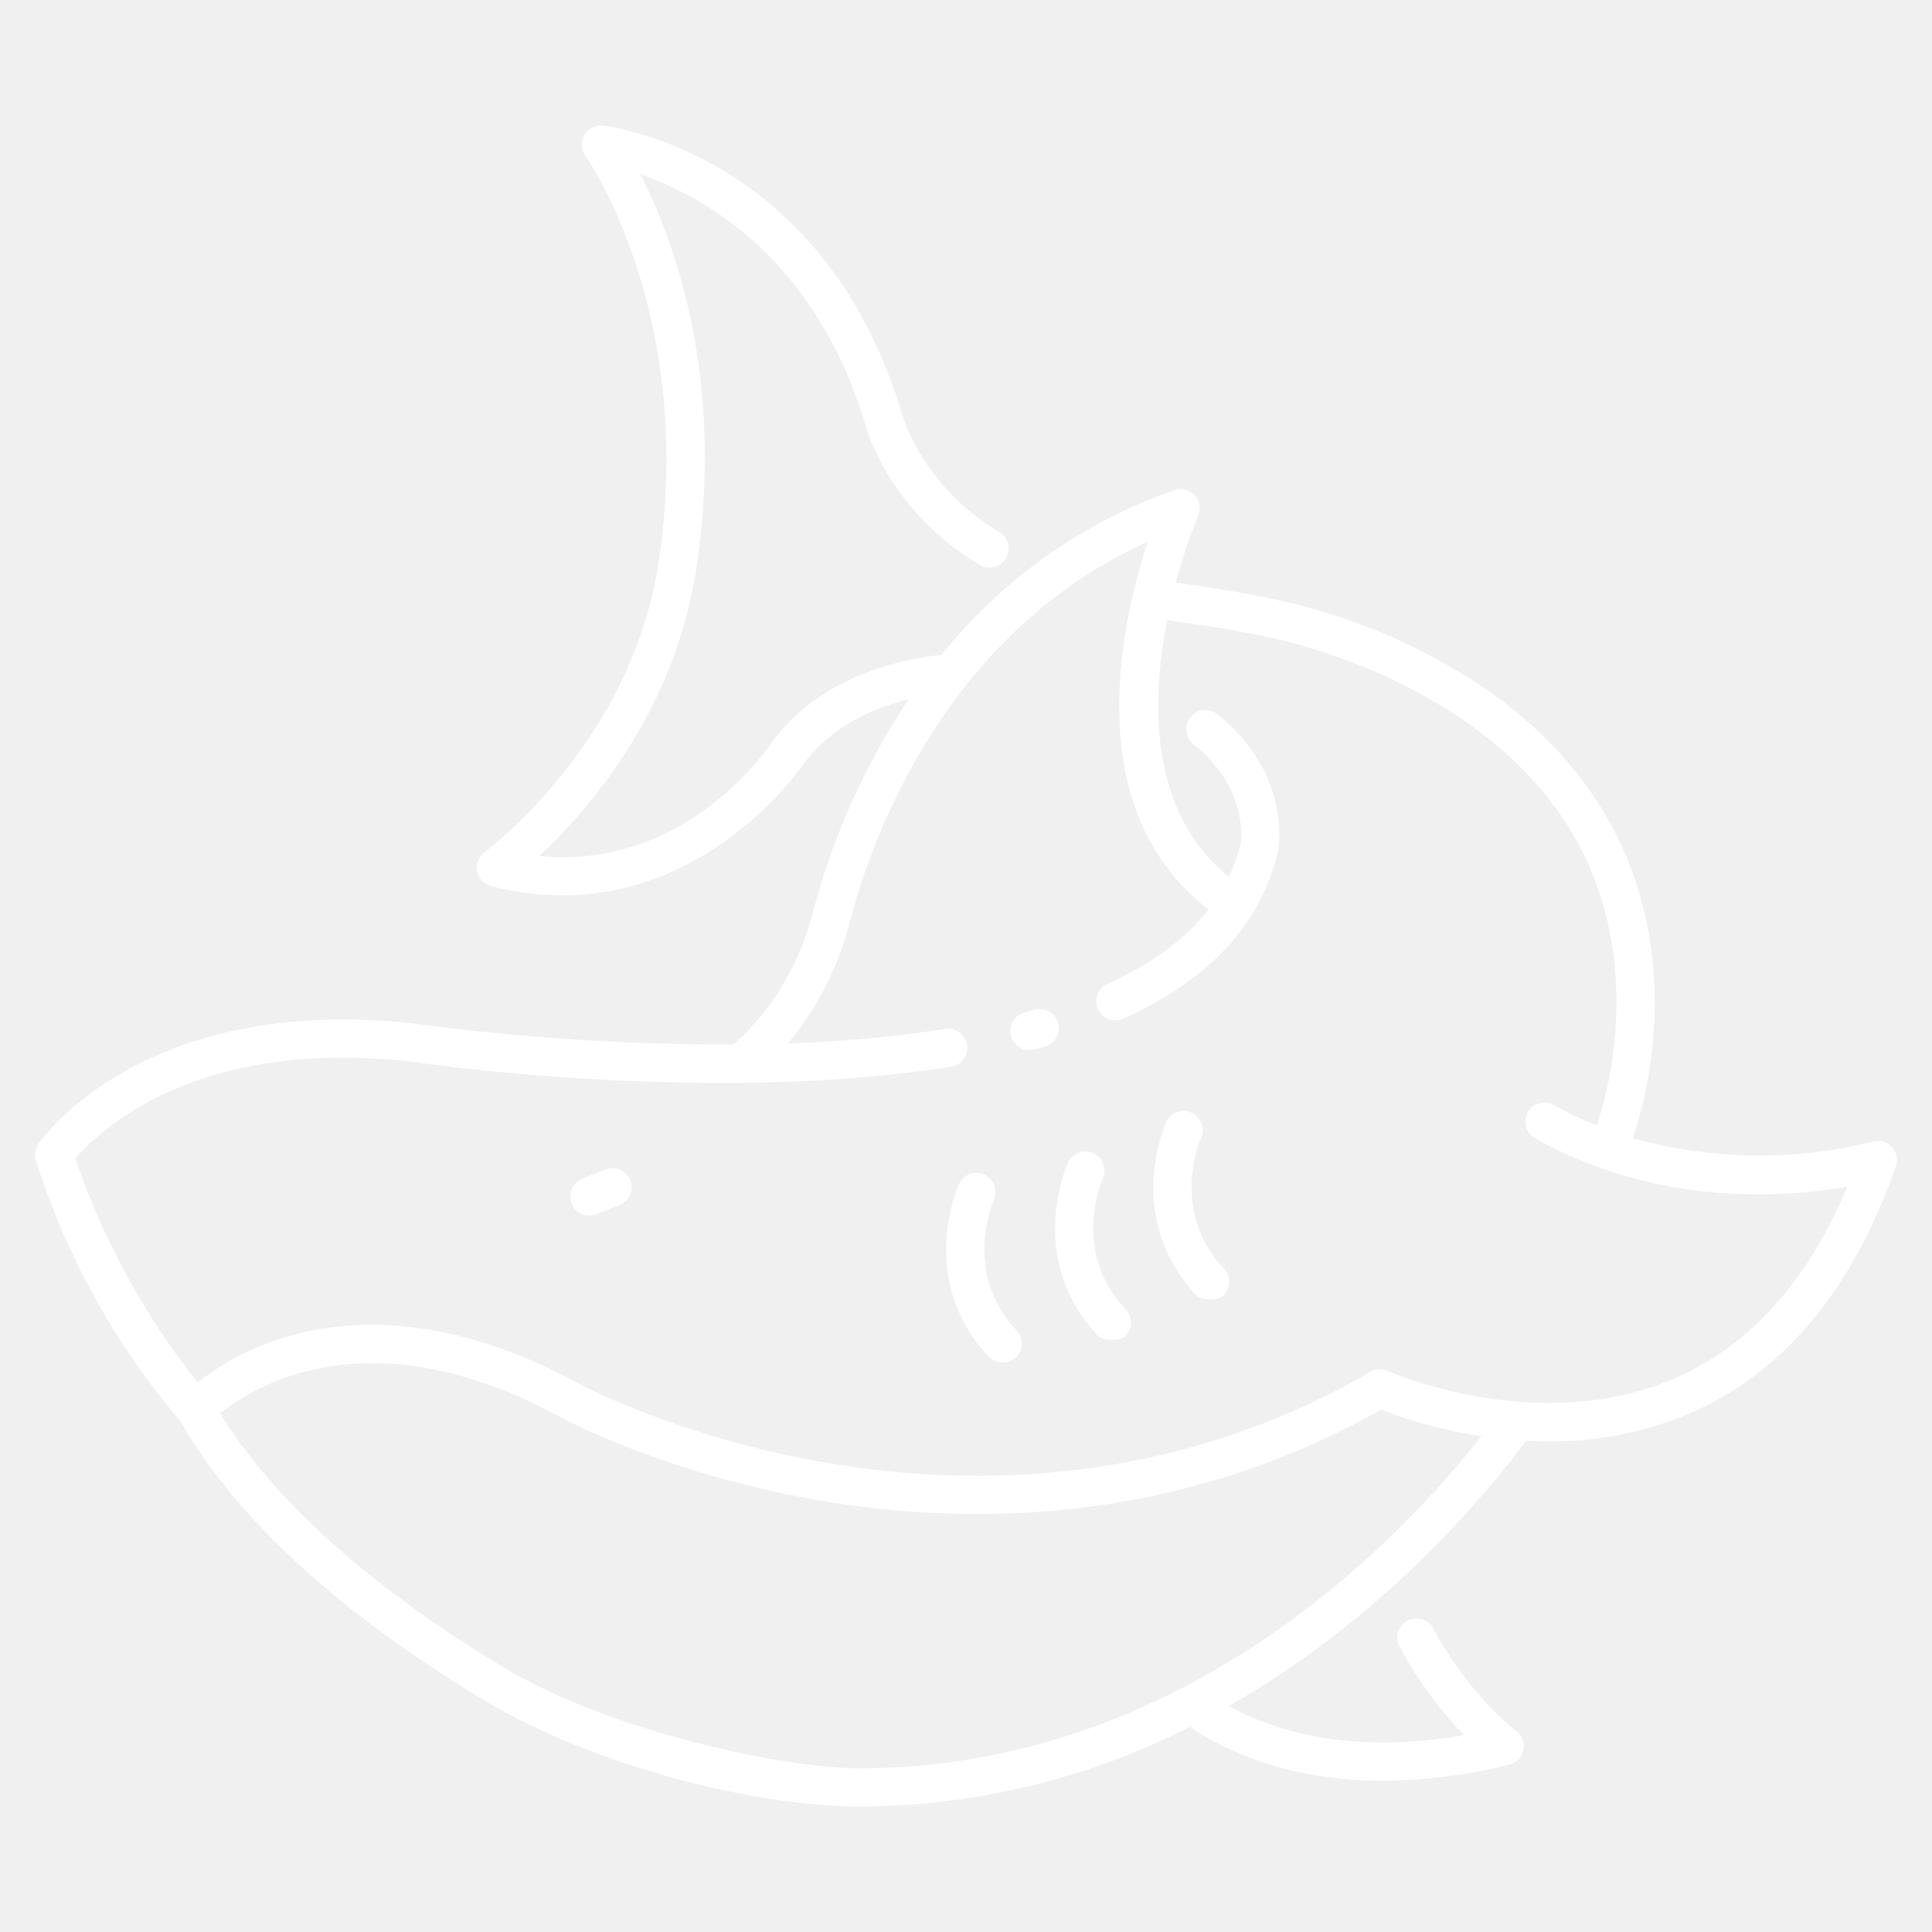
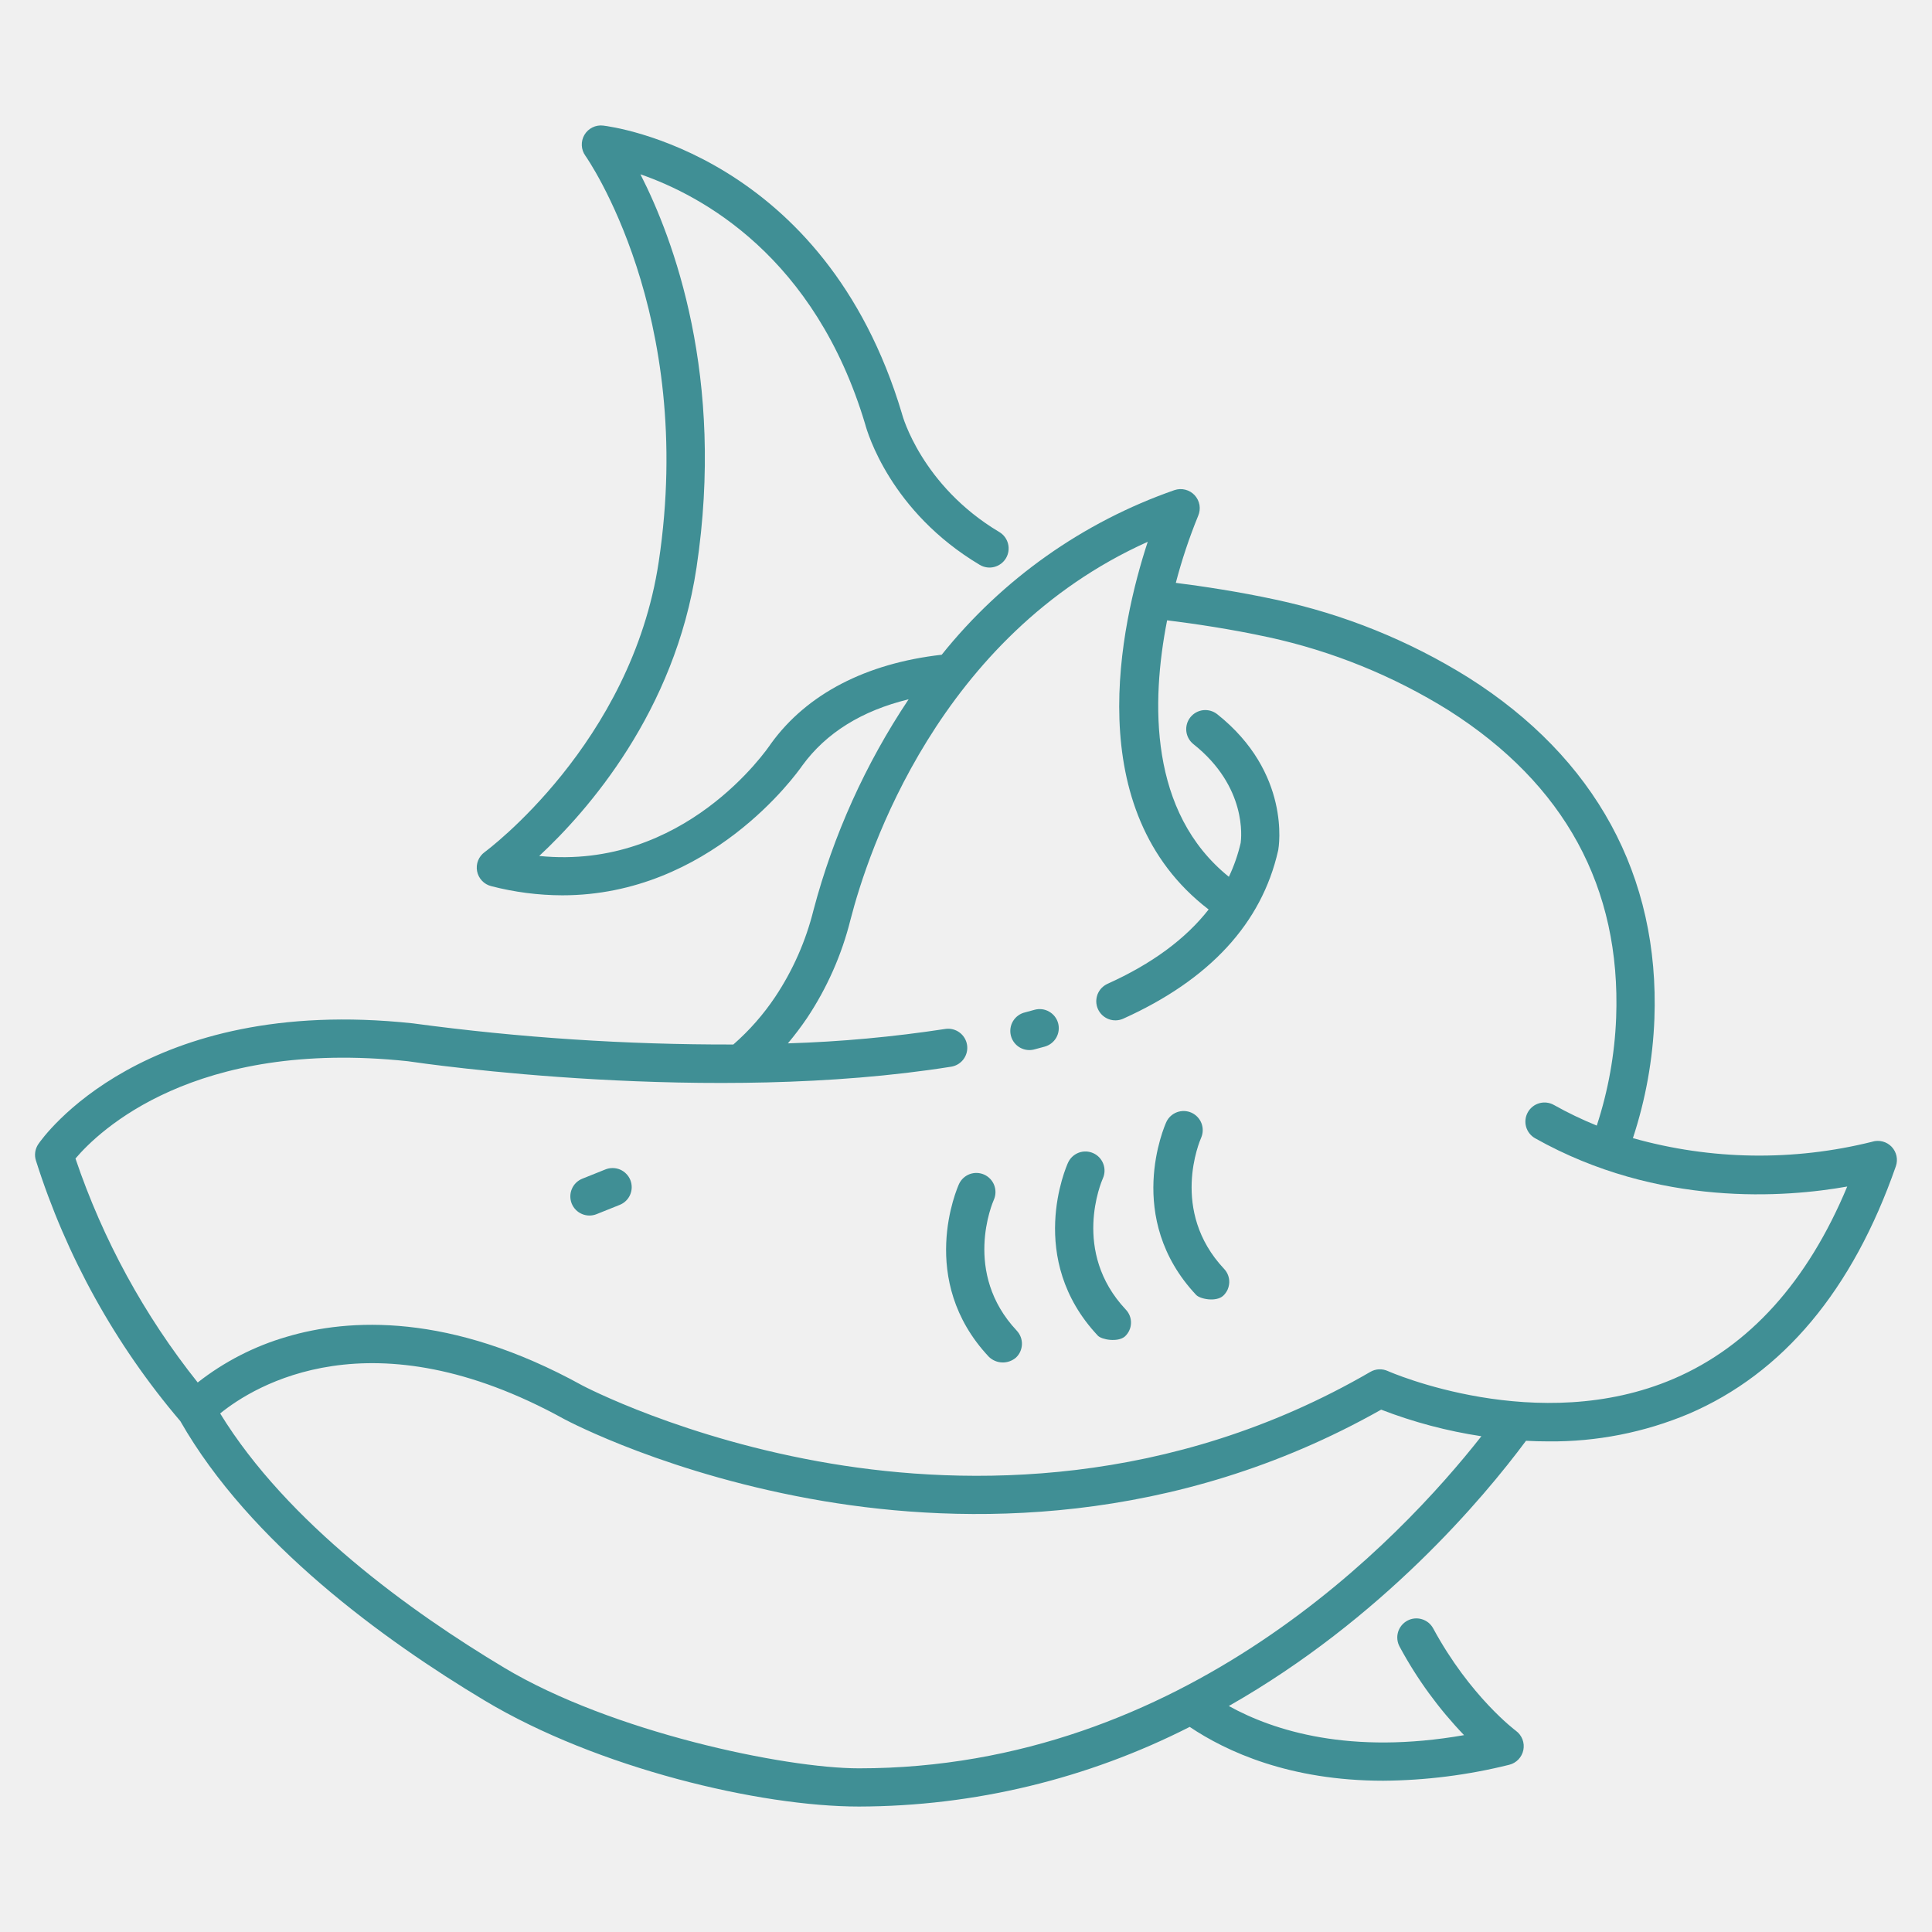
<svg xmlns="http://www.w3.org/2000/svg" width="63" height="63" viewBox="0 0 63 63" fill="none">
-   <path d="M34.503 33.361C34.458 33.201 34.352 33.067 34.208 32.986C34.064 32.904 33.894 32.884 33.735 32.928C33.634 32.956 33.532 32.984 33.431 33.011C33.349 33.029 33.272 33.064 33.204 33.113C33.136 33.161 33.078 33.224 33.035 33.295C32.991 33.367 32.963 33.446 32.951 33.529C32.939 33.612 32.944 33.696 32.965 33.777C32.986 33.858 33.024 33.934 33.075 34C33.126 34.066 33.19 34.122 33.263 34.162C33.336 34.203 33.417 34.229 33.5 34.238C33.583 34.247 33.668 34.239 33.748 34.215C33.856 34.187 33.963 34.157 34.07 34.128C34.229 34.083 34.364 33.977 34.445 33.834C34.526 33.69 34.547 33.52 34.503 33.361Z" fill="#fff" />
-   <path d="M61.054 37.23C58.486 37.871 55.795 37.831 53.247 37.113C53.661 35.856 53.897 34.548 53.948 33.227C54.121 28.563 52.023 24.714 47.883 22.095C45.951 20.888 43.823 20.028 41.595 19.553C40.409 19.297 39.243 19.121 38.342 19.006C38.536 18.263 38.779 17.534 39.07 16.822C39.118 16.711 39.133 16.588 39.114 16.469C39.093 16.349 39.039 16.238 38.957 16.149C38.874 16.06 38.768 15.997 38.651 15.968C38.533 15.938 38.41 15.944 38.295 15.983C35.312 17.024 32.683 18.884 30.708 21.35C28.239 21.631 26.318 22.628 25.149 24.237C25.144 24.243 25.139 24.251 25.135 24.257C25.012 24.44 22.307 28.389 17.583 27.912C19.156 26.448 22.005 23.218 22.713 18.505C23.648 12.286 21.959 7.791 20.884 5.684C22.891 6.378 26.578 8.368 28.214 13.838C28.281 14.088 29.032 16.681 31.948 18.419C32.09 18.504 32.26 18.529 32.42 18.488C32.58 18.447 32.718 18.345 32.803 18.203C32.887 18.061 32.912 17.891 32.871 17.731C32.831 17.571 32.728 17.433 32.586 17.349C30.048 15.835 29.424 13.539 29.419 13.518C29.417 13.509 29.414 13.501 29.412 13.492C26.886 5.03 19.96 4.129 19.666 4.095C19.546 4.081 19.425 4.102 19.317 4.156C19.208 4.21 19.118 4.294 19.057 4.398C18.996 4.503 18.966 4.622 18.972 4.743C18.977 4.864 19.018 4.98 19.088 5.078C19.125 5.129 22.697 10.223 21.48 18.32C20.589 24.251 15.851 27.752 15.804 27.786C15.708 27.856 15.634 27.951 15.59 28.061C15.546 28.171 15.535 28.291 15.557 28.408C15.579 28.524 15.634 28.632 15.715 28.718C15.796 28.805 15.9 28.866 16.015 28.895C16.773 29.092 17.554 29.193 18.337 29.195C23.133 29.195 25.96 25.255 26.161 24.965C26.937 23.899 28.101 23.175 29.629 22.803C28.223 24.908 27.174 27.231 26.527 29.678C26.277 30.683 25.856 31.639 25.282 32.501C24.897 33.079 24.436 33.603 23.913 34.06C20.42 34.068 16.93 33.838 13.469 33.371C13.46 33.37 13.451 33.369 13.442 33.368C4.678 32.434 1.387 37.106 1.251 37.306C1.198 37.384 1.163 37.473 1.149 37.566C1.135 37.66 1.143 37.755 1.172 37.845C2.159 40.963 3.76 43.852 5.881 46.342C8.15 50.316 12.524 53.488 15.804 55.453C19.483 57.657 24.775 58.909 28.012 58.909C31.76 58.901 35.454 58.011 38.795 56.312C39.989 57.114 42.05 58.067 45.104 58.067C46.489 58.057 47.867 57.883 49.211 57.548C49.326 57.52 49.431 57.46 49.513 57.374C49.595 57.289 49.651 57.181 49.675 57.065C49.698 56.949 49.688 56.828 49.645 56.717C49.602 56.607 49.529 56.51 49.433 56.44C49.418 56.429 47.937 55.322 46.735 53.101C46.696 53.029 46.643 52.965 46.58 52.913C46.516 52.862 46.443 52.823 46.365 52.8C46.286 52.776 46.204 52.769 46.122 52.777C46.041 52.785 45.962 52.81 45.89 52.849C45.818 52.888 45.754 52.941 45.703 53.004C45.651 53.068 45.612 53.141 45.589 53.219C45.566 53.298 45.558 53.38 45.567 53.461C45.575 53.543 45.6 53.622 45.639 53.694C46.205 54.747 46.913 55.718 47.741 56.581C44.035 57.227 41.545 56.446 40.07 55.631C45.061 52.792 48.368 48.857 49.761 46.982C50 46.995 50.243 47.002 50.492 47.002C52.062 47.017 53.619 46.711 55.067 46.103C58.139 44.786 60.412 42.069 61.821 38.031C61.859 37.922 61.866 37.805 61.842 37.693C61.817 37.581 61.762 37.477 61.683 37.394C61.603 37.311 61.502 37.252 61.391 37.223C61.28 37.194 61.163 37.196 61.053 37.229L61.054 37.23ZM28.011 57.663C25.581 57.663 19.935 56.475 16.444 54.384C13.396 52.558 9.372 49.663 7.179 46.091C8.285 45.193 12.111 42.803 18.398 46.275C18.537 46.349 21.866 48.109 26.858 48.949C31.413 49.715 38.24 49.806 45.038 45.967C46.092 46.374 47.188 46.665 48.306 46.834C45.656 50.207 38.595 57.663 28.011 57.663ZM54.586 44.956C50.153 46.863 45.301 44.729 45.253 44.707C45.163 44.666 45.064 44.647 44.965 44.652C44.865 44.657 44.769 44.686 44.684 44.736C38.134 48.538 31.511 48.461 27.108 47.727C22.306 46.926 19.018 45.193 18.993 45.18C14.66 42.787 11.359 42.994 9.353 43.59C8.298 43.896 7.311 44.403 6.447 45.081C4.705 42.896 3.357 40.425 2.461 37.778C3.212 36.892 6.325 33.866 13.297 34.605C13.857 34.688 23.163 36.038 31.026 34.782C31.187 34.754 31.331 34.664 31.426 34.53C31.521 34.397 31.56 34.232 31.534 34.07C31.508 33.909 31.42 33.764 31.288 33.667C31.156 33.57 30.991 33.528 30.829 33.552C29.128 33.812 27.413 33.97 25.692 34.023C25.913 33.759 26.121 33.484 26.314 33.2C26.968 32.218 27.449 31.132 27.734 29.987C28.298 27.794 30.607 20.731 37.426 17.667C36.542 20.366 35.188 26.42 39.412 29.657C38.661 30.618 37.561 31.43 36.115 32.081C36.041 32.115 35.974 32.163 35.917 32.222C35.861 32.282 35.818 32.352 35.788 32.428C35.76 32.505 35.746 32.587 35.748 32.668C35.751 32.75 35.769 32.831 35.803 32.905C35.837 32.98 35.885 33.047 35.944 33.103C36.004 33.159 36.074 33.203 36.15 33.232C36.227 33.261 36.308 33.275 36.39 33.272C36.472 33.27 36.553 33.251 36.627 33.218C39.442 31.95 41.141 30.108 41.677 27.741C41.679 27.732 41.681 27.723 41.683 27.713C41.701 27.611 42.099 25.201 39.692 23.289C39.562 23.187 39.397 23.14 39.233 23.158C39.069 23.177 38.919 23.261 38.816 23.39C38.713 23.519 38.666 23.684 38.685 23.849C38.704 24.013 38.787 24.163 38.917 24.266C40.672 25.659 40.479 27.33 40.457 27.485C40.369 27.866 40.24 28.238 40.072 28.591C37.466 26.491 37.534 22.894 38.058 20.228C38.95 20.338 40.136 20.513 41.339 20.774C41.346 20.776 41.354 20.777 41.361 20.778C43.445 21.231 45.437 22.04 47.247 23.169C51.023 25.57 52.858 28.938 52.701 33.18C52.655 34.378 52.442 35.564 52.069 36.704C51.589 36.509 51.122 36.285 50.67 36.031C50.526 35.95 50.356 35.93 50.196 35.974C50.037 36.019 49.902 36.125 49.821 36.269C49.74 36.413 49.719 36.583 49.764 36.743C49.809 36.902 49.915 37.037 50.059 37.118C54.085 39.38 58.253 39.045 60.236 38.691C58.943 41.792 57.045 43.897 54.586 44.956V44.956Z" fill="#fff" />
-   <path d="M19.741 38.134L18.993 38.434C18.916 38.464 18.846 38.509 18.787 38.566C18.728 38.623 18.681 38.691 18.649 38.767C18.616 38.842 18.599 38.923 18.598 39.006C18.597 39.088 18.612 39.169 18.642 39.245C18.673 39.322 18.718 39.391 18.776 39.45C18.833 39.509 18.902 39.555 18.977 39.587C19.053 39.62 19.134 39.636 19.216 39.637C19.298 39.638 19.38 39.622 19.456 39.591L20.204 39.291C20.281 39.261 20.351 39.216 20.41 39.159C20.469 39.102 20.516 39.034 20.548 38.959C20.581 38.883 20.598 38.802 20.599 38.72C20.6 38.638 20.585 38.556 20.555 38.48C20.524 38.404 20.479 38.334 20.421 38.276C20.364 38.217 20.295 38.17 20.22 38.138C20.144 38.106 20.063 38.089 19.981 38.089C19.899 38.088 19.817 38.103 19.741 38.134Z" fill="#fff" />
-   <path d="M32.41 39.119C32.475 38.969 32.478 38.799 32.419 38.646C32.36 38.494 32.243 38.37 32.094 38.303C31.945 38.236 31.776 38.23 31.622 38.286C31.469 38.343 31.344 38.457 31.274 38.605C31.216 38.732 29.891 41.736 32.246 44.244C32.363 44.357 32.518 44.423 32.681 44.428C32.844 44.433 33.003 44.377 33.127 44.272C33.187 44.216 33.235 44.149 33.269 44.074C33.302 44 33.321 43.919 33.324 43.837C33.326 43.756 33.313 43.674 33.284 43.598C33.255 43.521 33.211 43.451 33.155 43.391C31.383 41.504 32.364 39.221 32.41 39.119Z" fill="#fff" />
-   <path d="M35.962 38.428C36.03 38.278 36.036 38.106 35.977 37.952C35.919 37.797 35.802 37.672 35.651 37.604C35.501 37.536 35.329 37.53 35.175 37.588C35.02 37.647 34.895 37.764 34.827 37.914C34.769 38.041 33.444 41.046 35.799 43.554C35.922 43.685 36.447 43.779 36.68 43.582C36.741 43.526 36.79 43.459 36.824 43.385C36.859 43.31 36.878 43.229 36.88 43.147C36.883 43.065 36.869 42.983 36.84 42.907C36.81 42.83 36.765 42.76 36.708 42.701C34.936 40.814 35.916 38.533 35.962 38.428Z" fill="#fff" />
-   <path d="M39.168 37.1C39.233 36.95 39.237 36.78 39.178 36.628C39.119 36.475 39.002 36.352 38.853 36.284C38.704 36.217 38.535 36.211 38.381 36.267C38.228 36.324 38.102 36.438 38.033 36.586C37.975 36.713 36.65 39.718 39.005 42.226C39.127 42.357 39.649 42.467 39.886 42.254C39.946 42.198 39.994 42.131 40.029 42.056C40.062 41.981 40.081 41.901 40.084 41.819C40.087 41.737 40.073 41.655 40.044 41.579C40.014 41.502 39.97 41.432 39.913 41.373C38.141 39.484 39.124 37.199 39.168 37.1Z" fill="#fff" />
+   <path d="M34.503 33.361C34.458 33.201 34.352 33.067 34.208 32.986C34.064 32.904 33.894 32.884 33.735 32.928C33.634 32.956 33.532 32.984 33.431 33.011C33.349 33.029 33.272 33.064 33.204 33.113C33.136 33.161 33.078 33.224 33.035 33.295C32.991 33.367 32.963 33.446 32.951 33.529C32.939 33.612 32.944 33.696 32.965 33.777C32.986 33.858 33.024 33.934 33.075 34C33.126 34.066 33.19 34.122 33.263 34.162C33.336 34.203 33.417 34.229 33.5 34.238C33.583 34.247 33.668 34.239 33.748 34.215C33.856 34.187 33.963 34.157 34.07 34.128C34.229 34.083 34.364 33.977 34.445 33.834C34.526 33.69 34.547 33.52 34.503 33.361Z" fill="#408F95" />
+   <path d="M61.054 37.23C58.486 37.871 55.795 37.831 53.247 37.113C53.661 35.856 53.897 34.548 53.948 33.227C54.121 28.563 52.023 24.714 47.883 22.095C45.951 20.888 43.823 20.028 41.595 19.553C40.409 19.297 39.243 19.121 38.342 19.006C38.536 18.263 38.779 17.534 39.07 16.822C39.118 16.711 39.133 16.588 39.114 16.469C39.093 16.349 39.039 16.238 38.957 16.149C38.874 16.06 38.768 15.997 38.651 15.968C38.533 15.938 38.41 15.944 38.295 15.983C35.312 17.024 32.683 18.884 30.708 21.35C28.239 21.631 26.318 22.628 25.149 24.237C25.144 24.243 25.139 24.251 25.135 24.257C25.012 24.44 22.307 28.389 17.583 27.912C19.156 26.448 22.005 23.218 22.713 18.505C23.648 12.286 21.959 7.791 20.884 5.684C22.891 6.378 26.578 8.368 28.214 13.838C28.281 14.088 29.032 16.681 31.948 18.419C32.09 18.504 32.26 18.529 32.42 18.488C32.58 18.447 32.718 18.345 32.803 18.203C32.887 18.061 32.912 17.891 32.871 17.731C32.831 17.571 32.728 17.433 32.586 17.349C30.048 15.835 29.424 13.539 29.419 13.518C29.417 13.509 29.414 13.501 29.412 13.492C26.886 5.03 19.96 4.129 19.666 4.095C19.546 4.081 19.425 4.102 19.317 4.156C19.208 4.21 19.118 4.294 19.057 4.398C18.996 4.503 18.966 4.622 18.972 4.743C18.977 4.864 19.018 4.98 19.088 5.078C19.125 5.129 22.697 10.223 21.48 18.32C20.589 24.251 15.851 27.752 15.804 27.786C15.708 27.856 15.634 27.951 15.59 28.061C15.546 28.171 15.535 28.291 15.557 28.408C15.579 28.524 15.634 28.632 15.715 28.718C15.796 28.805 15.9 28.866 16.015 28.895C16.773 29.092 17.554 29.193 18.337 29.195C23.133 29.195 25.96 25.255 26.161 24.965C26.937 23.899 28.101 23.175 29.629 22.803C28.223 24.908 27.174 27.231 26.527 29.678C26.277 30.683 25.856 31.639 25.282 32.501C24.897 33.079 24.436 33.603 23.913 34.06C20.42 34.068 16.93 33.838 13.469 33.371C13.46 33.37 13.451 33.369 13.442 33.368C4.678 32.434 1.387 37.106 1.251 37.306C1.198 37.384 1.163 37.473 1.149 37.566C1.135 37.66 1.143 37.755 1.172 37.845C2.159 40.963 3.76 43.852 5.881 46.342C8.15 50.316 12.524 53.488 15.804 55.453C19.483 57.657 24.775 58.909 28.012 58.909C31.76 58.901 35.454 58.011 38.795 56.312C39.989 57.114 42.05 58.067 45.104 58.067C46.489 58.057 47.867 57.883 49.211 57.548C49.326 57.52 49.431 57.46 49.513 57.374C49.595 57.289 49.651 57.181 49.675 57.065C49.698 56.949 49.688 56.828 49.645 56.717C49.602 56.607 49.529 56.51 49.433 56.44C49.418 56.429 47.937 55.322 46.735 53.101C46.696 53.029 46.643 52.965 46.58 52.913C46.516 52.862 46.443 52.823 46.365 52.8C46.286 52.776 46.204 52.769 46.122 52.777C46.041 52.785 45.962 52.81 45.89 52.849C45.818 52.888 45.754 52.941 45.703 53.004C45.651 53.068 45.612 53.141 45.589 53.219C45.566 53.298 45.558 53.38 45.567 53.461C45.575 53.543 45.6 53.622 45.639 53.694C46.205 54.747 46.913 55.718 47.741 56.581C44.035 57.227 41.545 56.446 40.07 55.631C45.061 52.792 48.368 48.857 49.761 46.982C50 46.995 50.243 47.002 50.492 47.002C52.062 47.017 53.619 46.711 55.067 46.103C58.139 44.786 60.412 42.069 61.821 38.031C61.859 37.922 61.866 37.805 61.842 37.693C61.817 37.581 61.762 37.477 61.683 37.394C61.603 37.311 61.502 37.252 61.391 37.223C61.28 37.194 61.163 37.196 61.053 37.229L61.054 37.23ZM28.011 57.663C25.581 57.663 19.935 56.475 16.444 54.384C13.396 52.558 9.372 49.663 7.179 46.091C8.285 45.193 12.111 42.803 18.398 46.275C18.537 46.349 21.866 48.109 26.858 48.949C31.413 49.715 38.24 49.806 45.038 45.967C46.092 46.374 47.188 46.665 48.306 46.834C45.656 50.207 38.595 57.663 28.011 57.663ZM54.586 44.956C50.153 46.863 45.301 44.729 45.253 44.707C45.163 44.666 45.064 44.647 44.965 44.652C44.865 44.657 44.769 44.686 44.684 44.736C38.134 48.538 31.511 48.461 27.108 47.727C22.306 46.926 19.018 45.193 18.993 45.18C14.66 42.787 11.359 42.994 9.353 43.59C8.298 43.896 7.311 44.403 6.447 45.081C4.705 42.896 3.357 40.425 2.461 37.778C3.212 36.892 6.325 33.866 13.297 34.605C13.857 34.688 23.163 36.038 31.026 34.782C31.187 34.754 31.331 34.664 31.426 34.53C31.521 34.397 31.56 34.232 31.534 34.07C31.508 33.909 31.42 33.764 31.288 33.667C31.156 33.57 30.991 33.528 30.829 33.552C29.128 33.812 27.413 33.97 25.692 34.023C25.913 33.759 26.121 33.484 26.314 33.2C26.968 32.218 27.449 31.132 27.734 29.987C28.298 27.794 30.607 20.731 37.426 17.667C36.542 20.366 35.188 26.42 39.412 29.657C38.661 30.618 37.561 31.43 36.115 32.081C36.041 32.115 35.974 32.163 35.917 32.222C35.861 32.282 35.818 32.352 35.788 32.428C35.76 32.505 35.746 32.587 35.748 32.668C35.751 32.75 35.769 32.831 35.803 32.905C35.837 32.98 35.885 33.047 35.944 33.103C36.004 33.159 36.074 33.203 36.15 33.232C36.227 33.261 36.308 33.275 36.39 33.272C36.472 33.27 36.553 33.251 36.627 33.218C39.442 31.95 41.141 30.108 41.677 27.741C41.679 27.732 41.681 27.723 41.683 27.713C41.701 27.611 42.099 25.201 39.692 23.289C39.562 23.187 39.397 23.14 39.233 23.158C39.069 23.177 38.919 23.261 38.816 23.39C38.713 23.519 38.666 23.684 38.685 23.849C38.704 24.013 38.787 24.163 38.917 24.266C40.672 25.659 40.479 27.33 40.457 27.485C40.369 27.866 40.24 28.238 40.072 28.591C37.466 26.491 37.534 22.894 38.058 20.228C38.95 20.338 40.136 20.513 41.339 20.774C41.346 20.776 41.354 20.777 41.361 20.778C43.445 21.231 45.437 22.04 47.247 23.169C51.023 25.57 52.858 28.938 52.701 33.18C52.655 34.378 52.442 35.564 52.069 36.704C51.589 36.509 51.122 36.285 50.67 36.031C50.526 35.95 50.356 35.93 50.196 35.974C50.037 36.019 49.902 36.125 49.821 36.269C49.74 36.413 49.719 36.583 49.764 36.743C49.809 36.902 49.915 37.037 50.059 37.118C54.085 39.38 58.253 39.045 60.236 38.691C58.943 41.792 57.045 43.897 54.586 44.956V44.956Z" fill="#408F95" />
+   <path d="M19.741 38.134L18.993 38.434C18.916 38.464 18.846 38.509 18.787 38.566C18.728 38.623 18.681 38.691 18.649 38.767C18.616 38.842 18.599 38.923 18.598 39.006C18.597 39.088 18.612 39.169 18.642 39.245C18.673 39.322 18.718 39.391 18.776 39.45C18.833 39.509 18.902 39.555 18.977 39.587C19.053 39.62 19.134 39.636 19.216 39.637C19.298 39.638 19.38 39.622 19.456 39.591L20.204 39.291C20.281 39.261 20.351 39.216 20.41 39.159C20.469 39.102 20.516 39.034 20.548 38.959C20.581 38.883 20.598 38.802 20.599 38.72C20.6 38.638 20.585 38.556 20.555 38.48C20.524 38.404 20.479 38.334 20.421 38.276C20.364 38.217 20.295 38.17 20.22 38.138C20.144 38.106 20.063 38.089 19.981 38.089C19.899 38.088 19.817 38.103 19.741 38.134Z" fill="#408F95" />
+   <path d="M32.41 39.119C32.475 38.969 32.478 38.799 32.419 38.646C32.36 38.494 32.243 38.37 32.094 38.303C31.945 38.236 31.776 38.23 31.622 38.286C31.469 38.343 31.344 38.457 31.274 38.605C31.216 38.732 29.891 41.736 32.246 44.244C32.363 44.357 32.518 44.423 32.681 44.428C32.844 44.433 33.003 44.377 33.127 44.272C33.187 44.216 33.235 44.149 33.269 44.074C33.302 44 33.321 43.919 33.324 43.837C33.326 43.756 33.313 43.674 33.284 43.598C33.255 43.521 33.211 43.451 33.155 43.391C31.383 41.504 32.364 39.221 32.41 39.119Z" fill="#408F95" />
+   <path d="M35.962 38.428C36.03 38.278 36.036 38.106 35.977 37.952C35.919 37.797 35.802 37.672 35.651 37.604C35.501 37.536 35.329 37.53 35.175 37.588C35.02 37.647 34.895 37.764 34.827 37.914C34.769 38.041 33.444 41.046 35.799 43.554C35.922 43.685 36.447 43.779 36.68 43.582C36.741 43.526 36.79 43.459 36.824 43.385C36.859 43.31 36.878 43.229 36.88 43.147C36.883 43.065 36.869 42.983 36.84 42.907C36.81 42.83 36.765 42.76 36.708 42.701C34.936 40.814 35.916 38.533 35.962 38.428Z" fill="#408F95" />
+   <path d="M39.168 37.1C39.233 36.95 39.237 36.78 39.178 36.628C39.119 36.475 39.002 36.352 38.853 36.284C38.704 36.217 38.535 36.211 38.381 36.267C38.228 36.324 38.102 36.438 38.033 36.586C37.975 36.713 36.65 39.718 39.005 42.226C39.127 42.357 39.649 42.467 39.886 42.254C39.946 42.198 39.994 42.131 40.029 42.056C40.062 41.981 40.081 41.901 40.084 41.819C40.087 41.737 40.073 41.655 40.044 41.579C40.014 41.502 39.97 41.432 39.913 41.373C38.141 39.484 39.124 37.199 39.168 37.1Z" fill="#408F95" />
</svg>
